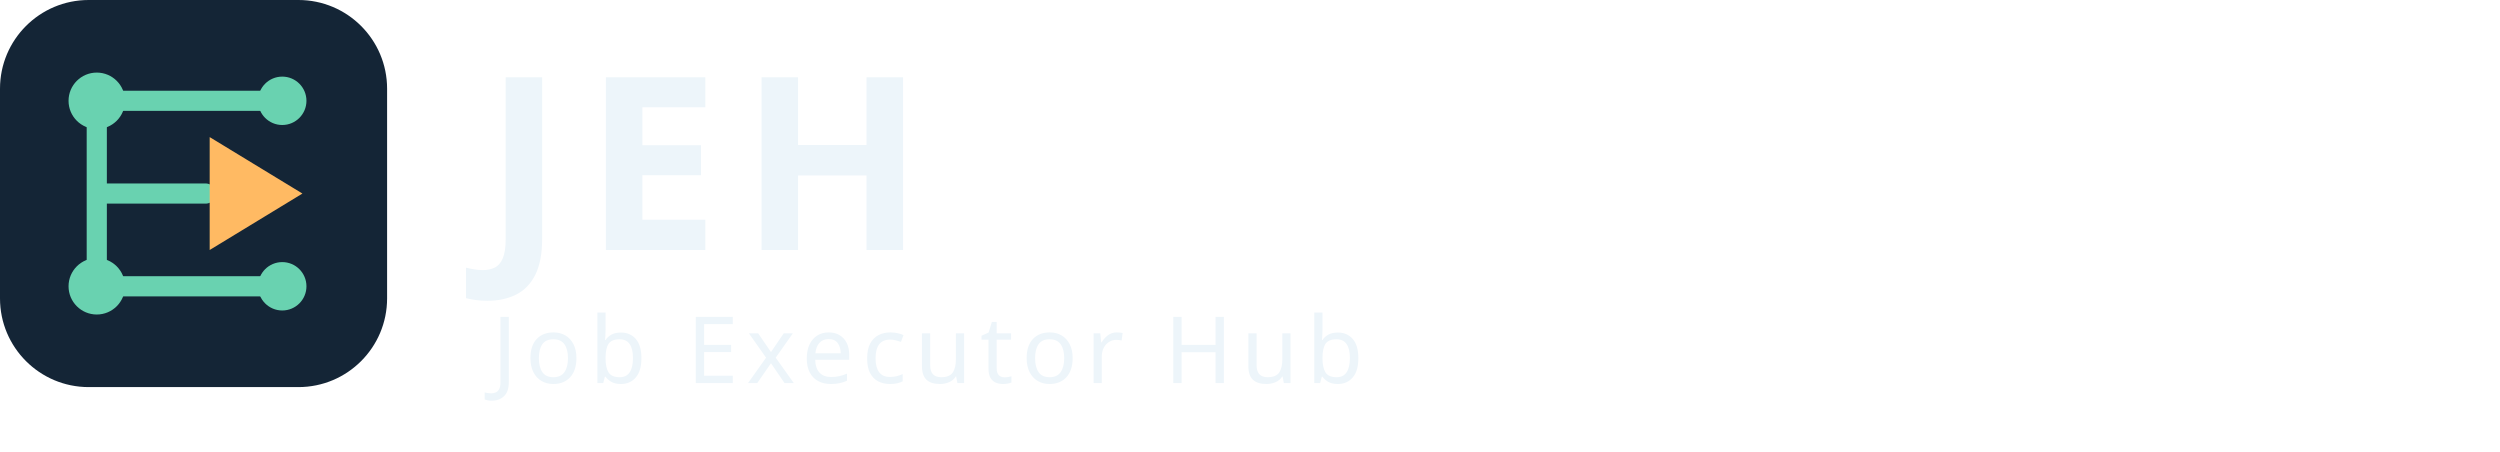
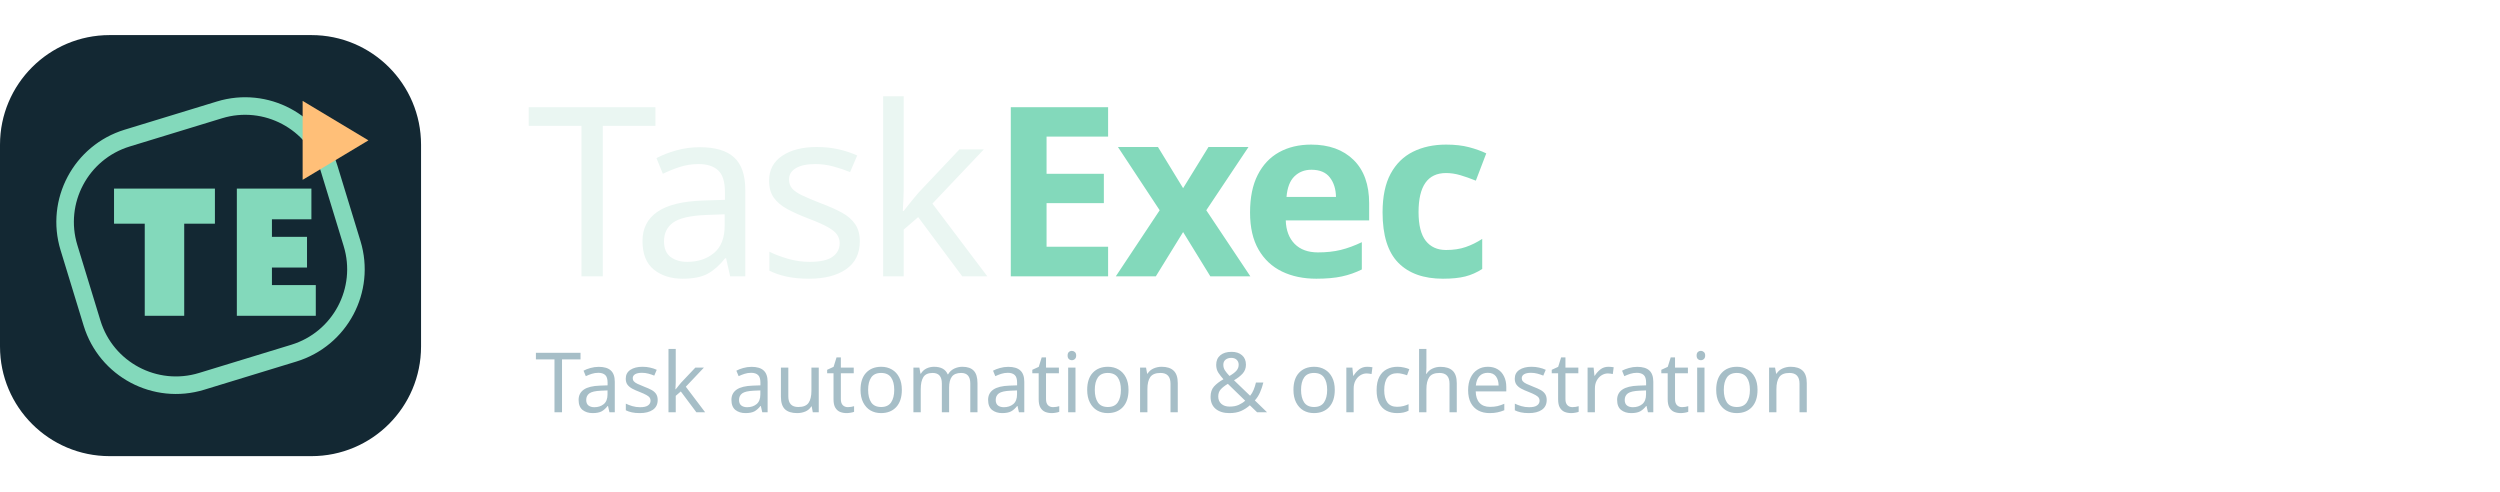
- <svg xmlns="http://www.w3.org/2000/svg" viewBox="0 0 620 112" role="img" aria-label="Job Executor Hub — JEH">
-   <rect width="96" height="96" rx="22" fill="#142536" />
-   <path d="M24 25v46M24 25h45M24 48h27M24 71h45" fill="none" stroke="#69d2b0" stroke-width="5" stroke-linecap="round" />
-   <circle cx="24" cy="25" r="7" fill="#69d2b0" />
-   <circle cx="24" cy="71" r="7" fill="#69d2b0" />
-   <circle cx="70" cy="25" r="6" fill="#69d2b0" />
-   <circle cx="70" cy="71" r="6" fill="#69d2b0" />
-   <path d="M52 34l23 14-23 14z" fill="#ffba63" />
-   <text x="120" y="62" fill="#edf5fa" font-family="system-ui, sans-serif" font-size="60" font-weight="750" letter-spacing="5">JEH</text>
-   <text x="122" y="95" fill="#edf5fa" font-family="system-ui, sans-serif" font-size="23" letter-spacing="2">Job Executor Hub</text>
+ <svg xmlns="http://www.w3.org/2000/svg" viewBox="0 0 570 112" role="img" aria-label="TaskExec — Task automation and orchestration">
+   <g transform="translate(0 8)">
+     <rect width="96" height="96" rx="25" fill="#132833" />
+     <rect x="17" y="19" width="62" height="58" rx="20" transform="rotate(-17 48 48)" fill="none" stroke="#83d9bb" stroke-width="4" />
+     <path d="M26 35h23v8h-7v21h-9V43h-7zM54 35h17v7h-9v4h8v7h-8v4h10v7H54z" fill="#83d9bb" />
+     <path d="M69 15 84 24 69 33Z" fill="#ffbf78" />
+   </g>
+   <text x="120" y="63" fill="#eaf6f2" font-family="system-ui, sans-serif" font-size="54" font-weight="400" letter-spacing="-1.7">Task<tspan fill="#83d9bb" font-weight="650">Exec</tspan>
+   </text>
+   <text x="122" y="94" fill="#a6bec7" font-family="system-ui, sans-serif" font-size="19">Task automation &amp; orchestration</text>
</svg>
